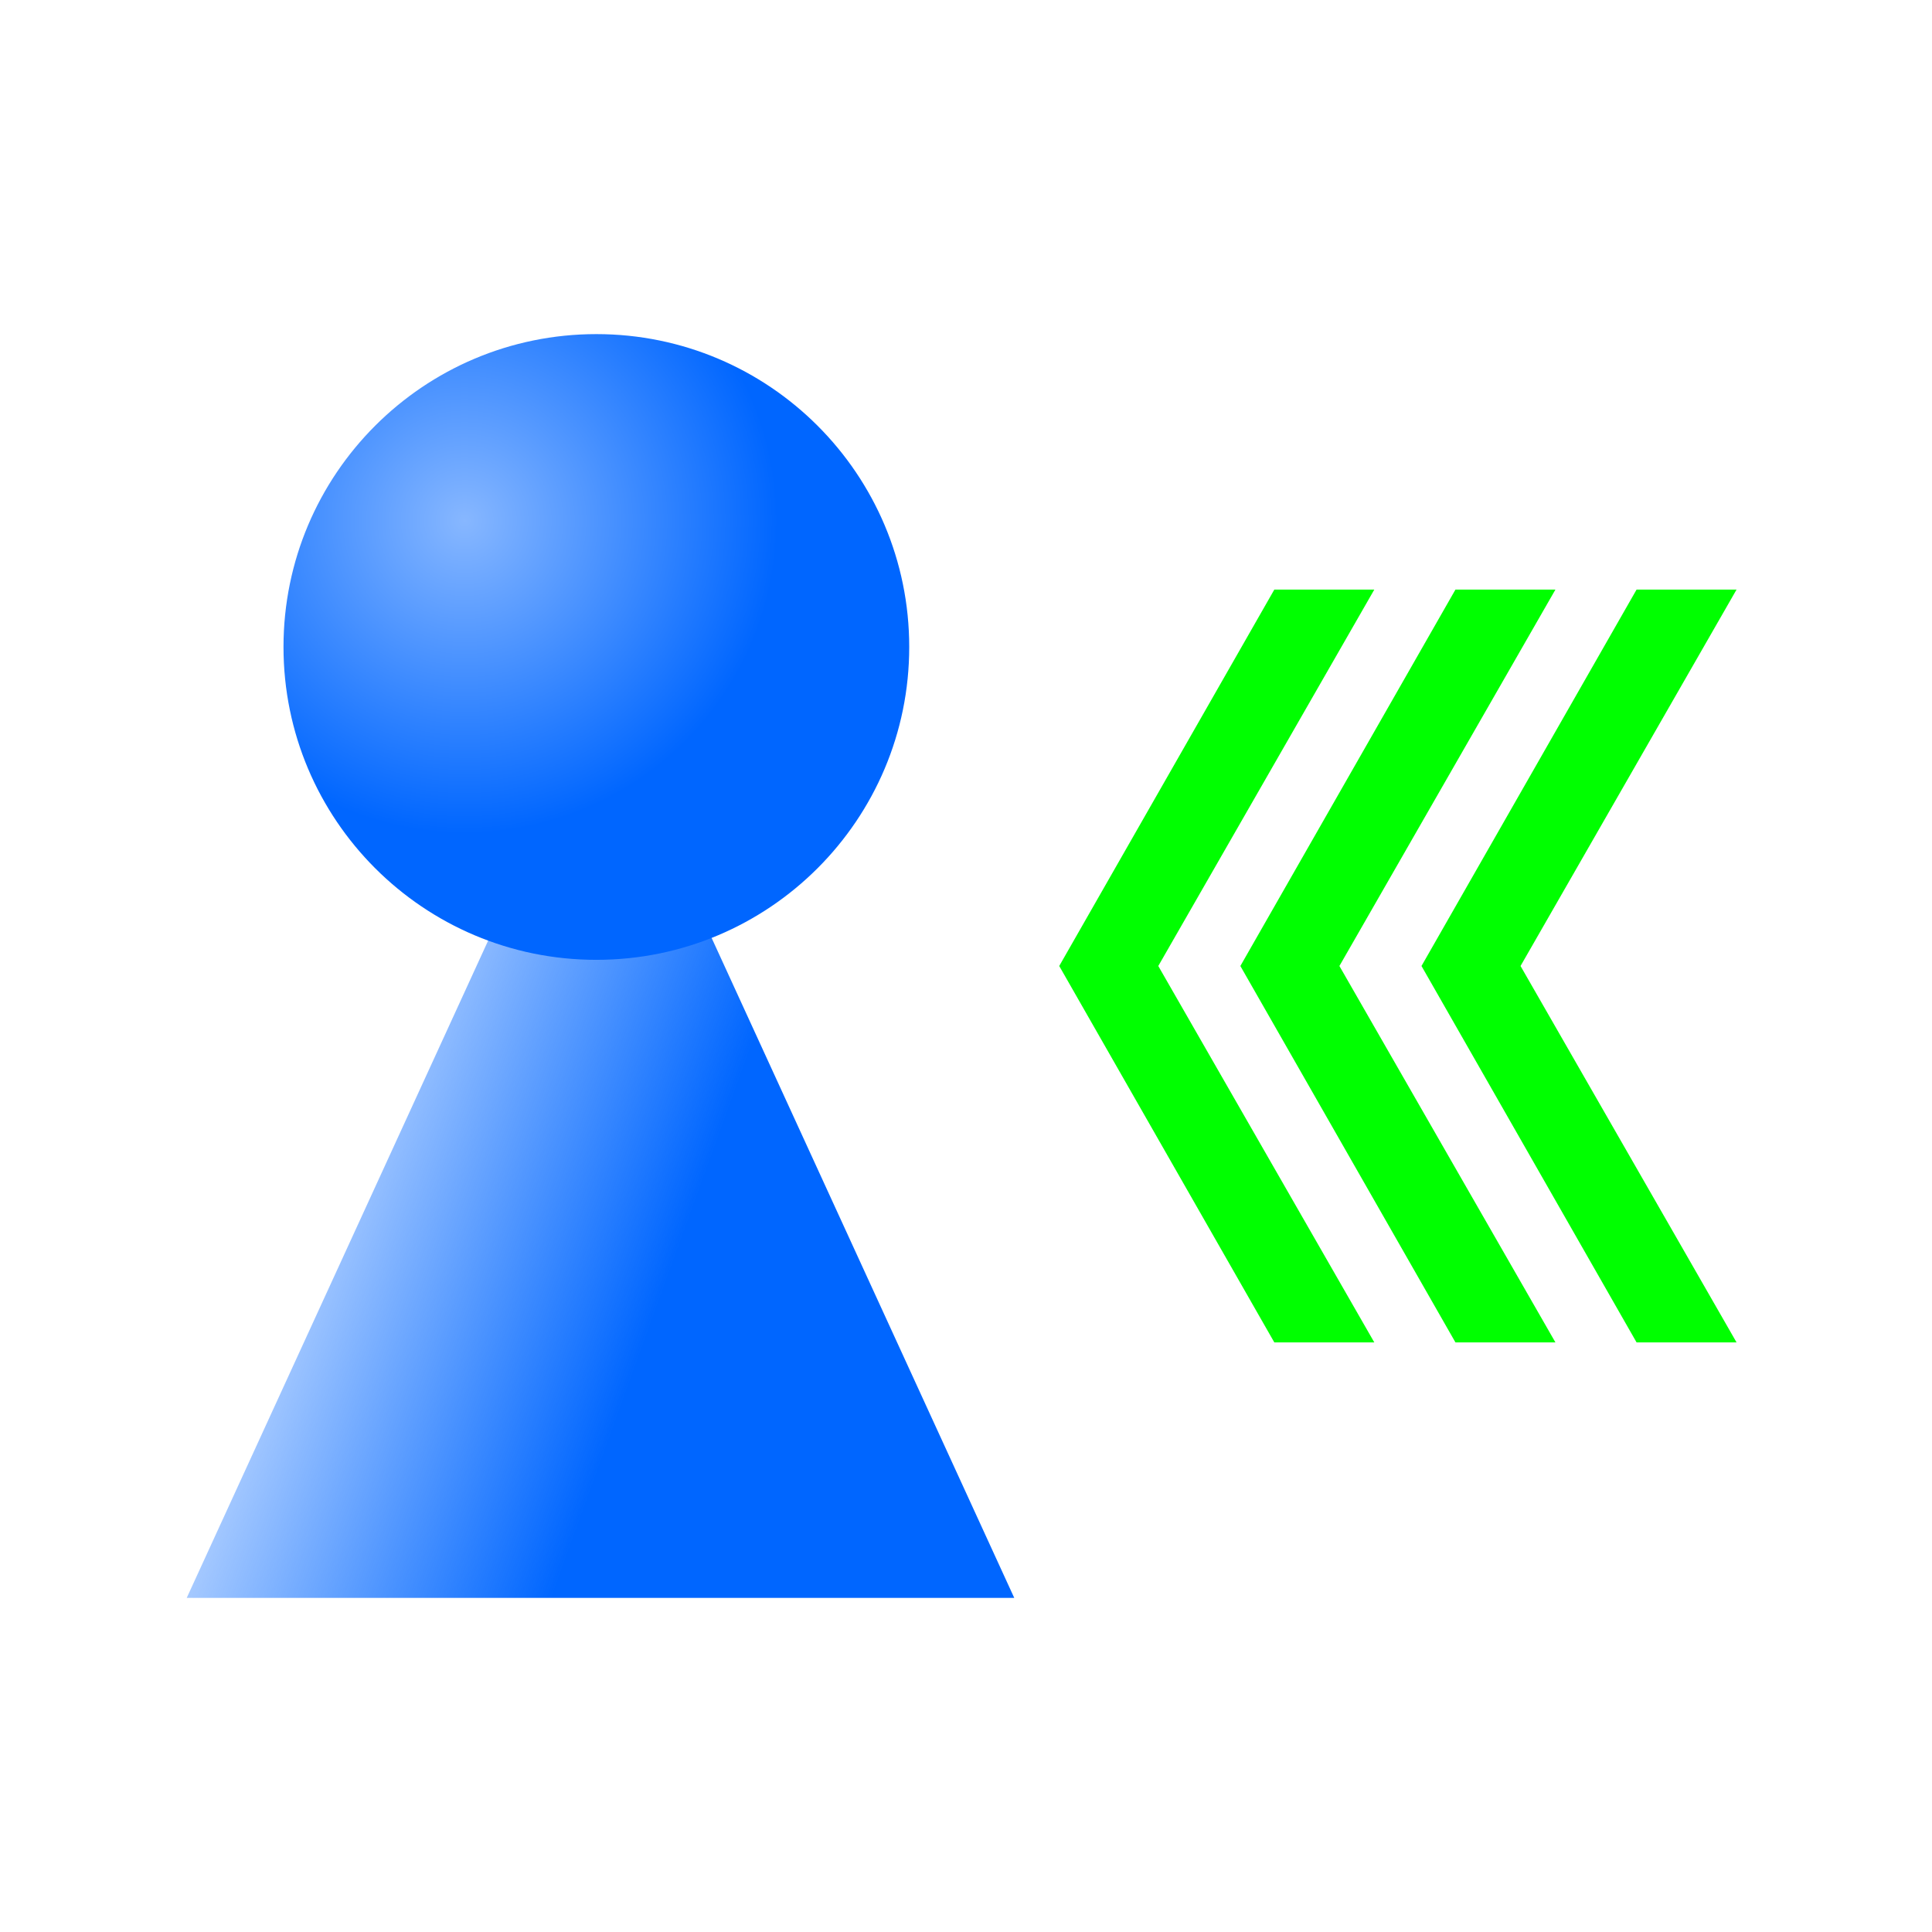
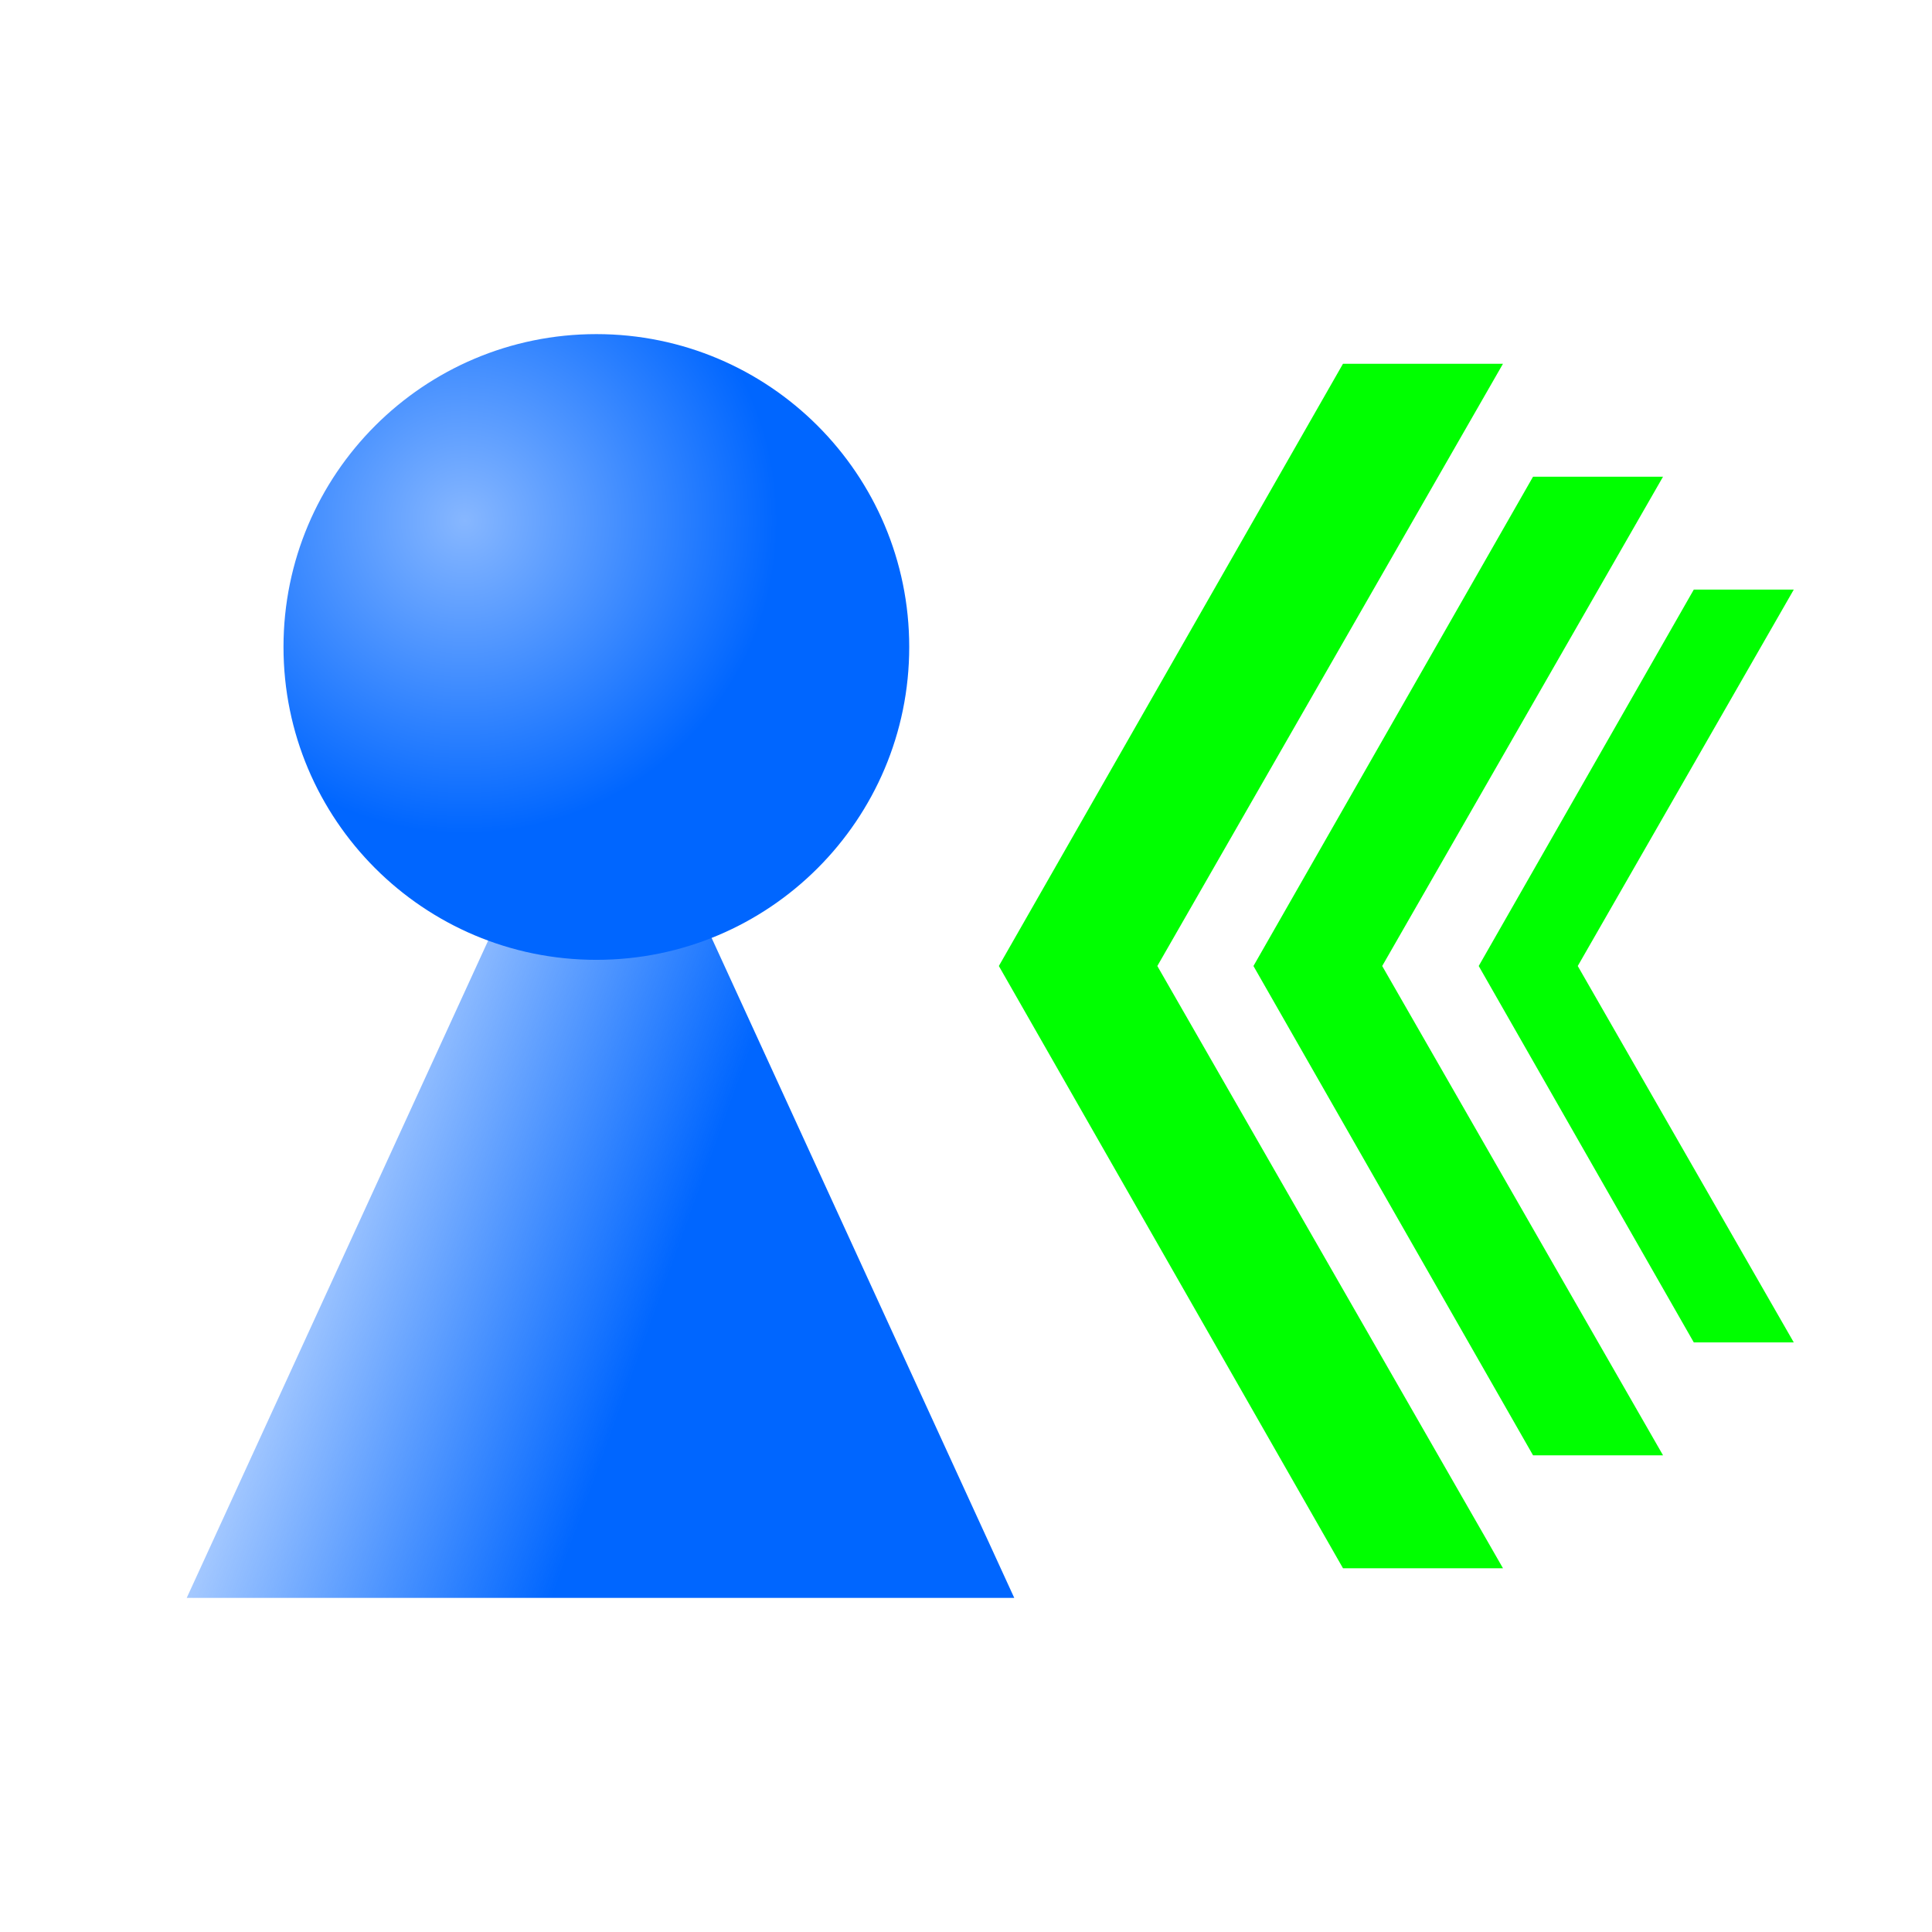
<svg xmlns="http://www.w3.org/2000/svg" xmlns:xlink="http://www.w3.org/1999/xlink" width="64px" height="64px" id="svg2985" version="1.1">
  <defs id="defs2987">
    <linearGradient id="linearGradient3836">
      <stop style="stop-color:#0066ff;stop-opacity:1;" offset="0" id="stop3838" />
      <stop style="stop-color:#0066ff;stop-opacity:0;" offset="1" id="stop3840" />
    </linearGradient>
    <linearGradient id="linearGradient3828">
      <stop style="stop-color:#87b7ff;stop-opacity:1;" offset="0" id="stop3830" />
      <stop style="stop-color:#0066ff;stop-opacity:1;" offset="1" id="stop3832" />
    </linearGradient>
    <radialGradient xlink:href="#linearGradient3828" id="radialGradient3834" cx="13.091" cy="16.909" fx="13.091" fy="16.909" r="10.364" gradientUnits="userSpaceOnUse" />
    <linearGradient xlink:href="#linearGradient3836" id="linearGradient3842" x1="20.43" y1="38.01" x2="3.843" y2="32.01" gradientUnits="userSpaceOnUse" />
  </defs>
  <g id="layer1">
    <g id="g3020" style="fill:#0066ff" transform="translate(1.028519,6.159088)">
      <path id="rect2995" d="M 5.157,46.773 18.864,16.884 32.57,46.773 z" style="fill:url(#linearGradient3842);fill-opacity:1;stroke:none" />
      <path transform="translate(1.272727,-5.818182)" d="m 27.818,21.091 c 0,5.724 -4.64,10.364 -10.364,10.364 -5.724,0 -10.364,-4.64 -10.364,-10.364 0,-5.724 4.64,-10.364 10.364,-10.364 5.724,0 10.364,4.64 10.364,10.364 z" id="path2993" style="fill:url(#radialGradient3834);fill-opacity:1;stroke:none" />
    </g>
-     <g id="g3047" transform="matrix(-1,0,0,-1,92.61364,67.09091)" style="fill:#00ff00">
+     <g id="g3047" transform="matrix(-1,0,0,1,94.5092,-3.090909)" style="fill:#00ff00">
      <path id="rect3007" d="m 35.088,22.622 7.156,12.469 -7.156,12.469 3.312,0 7.125,-12.469 -7.125,-12.469 z" style="fill:#00ff00;fill-opacity:1;stroke:none" />
-       <path style="fill:#00ff00;fill-opacity:1;stroke:none" d="m 41.088,22.622 7.156,12.469 -7.156,12.469 3.312,0 7.125,-12.469 -7.125,-12.469 z" id="path3024" />
-       <path id="path3026" d="m 47.088,22.622 7.156,12.469 -7.156,12.469 3.312,0 7.125,-12.469 -7.125,-12.469 z" style="fill:#00ff00;fill-opacity:1;stroke:none" />
+       <path style="fill:#00ff00;fill-opacity:1;stroke:none" d="m 39.419,18.882 9.303,16.209 -9.303,16.209 4.306,0 9.262,-16.209 -9.262,-16.209 z" id="path3024" />
+       <path id="path3026" d="m 44.721,15.141 11.45,19.95 -11.45,19.95 5.3,0 11.4,-19.95 -11.4,-19.95 z" style="fill:#00ff00;fill-opacity:1;stroke:none" />
    </g>
  </g>
</svg>
